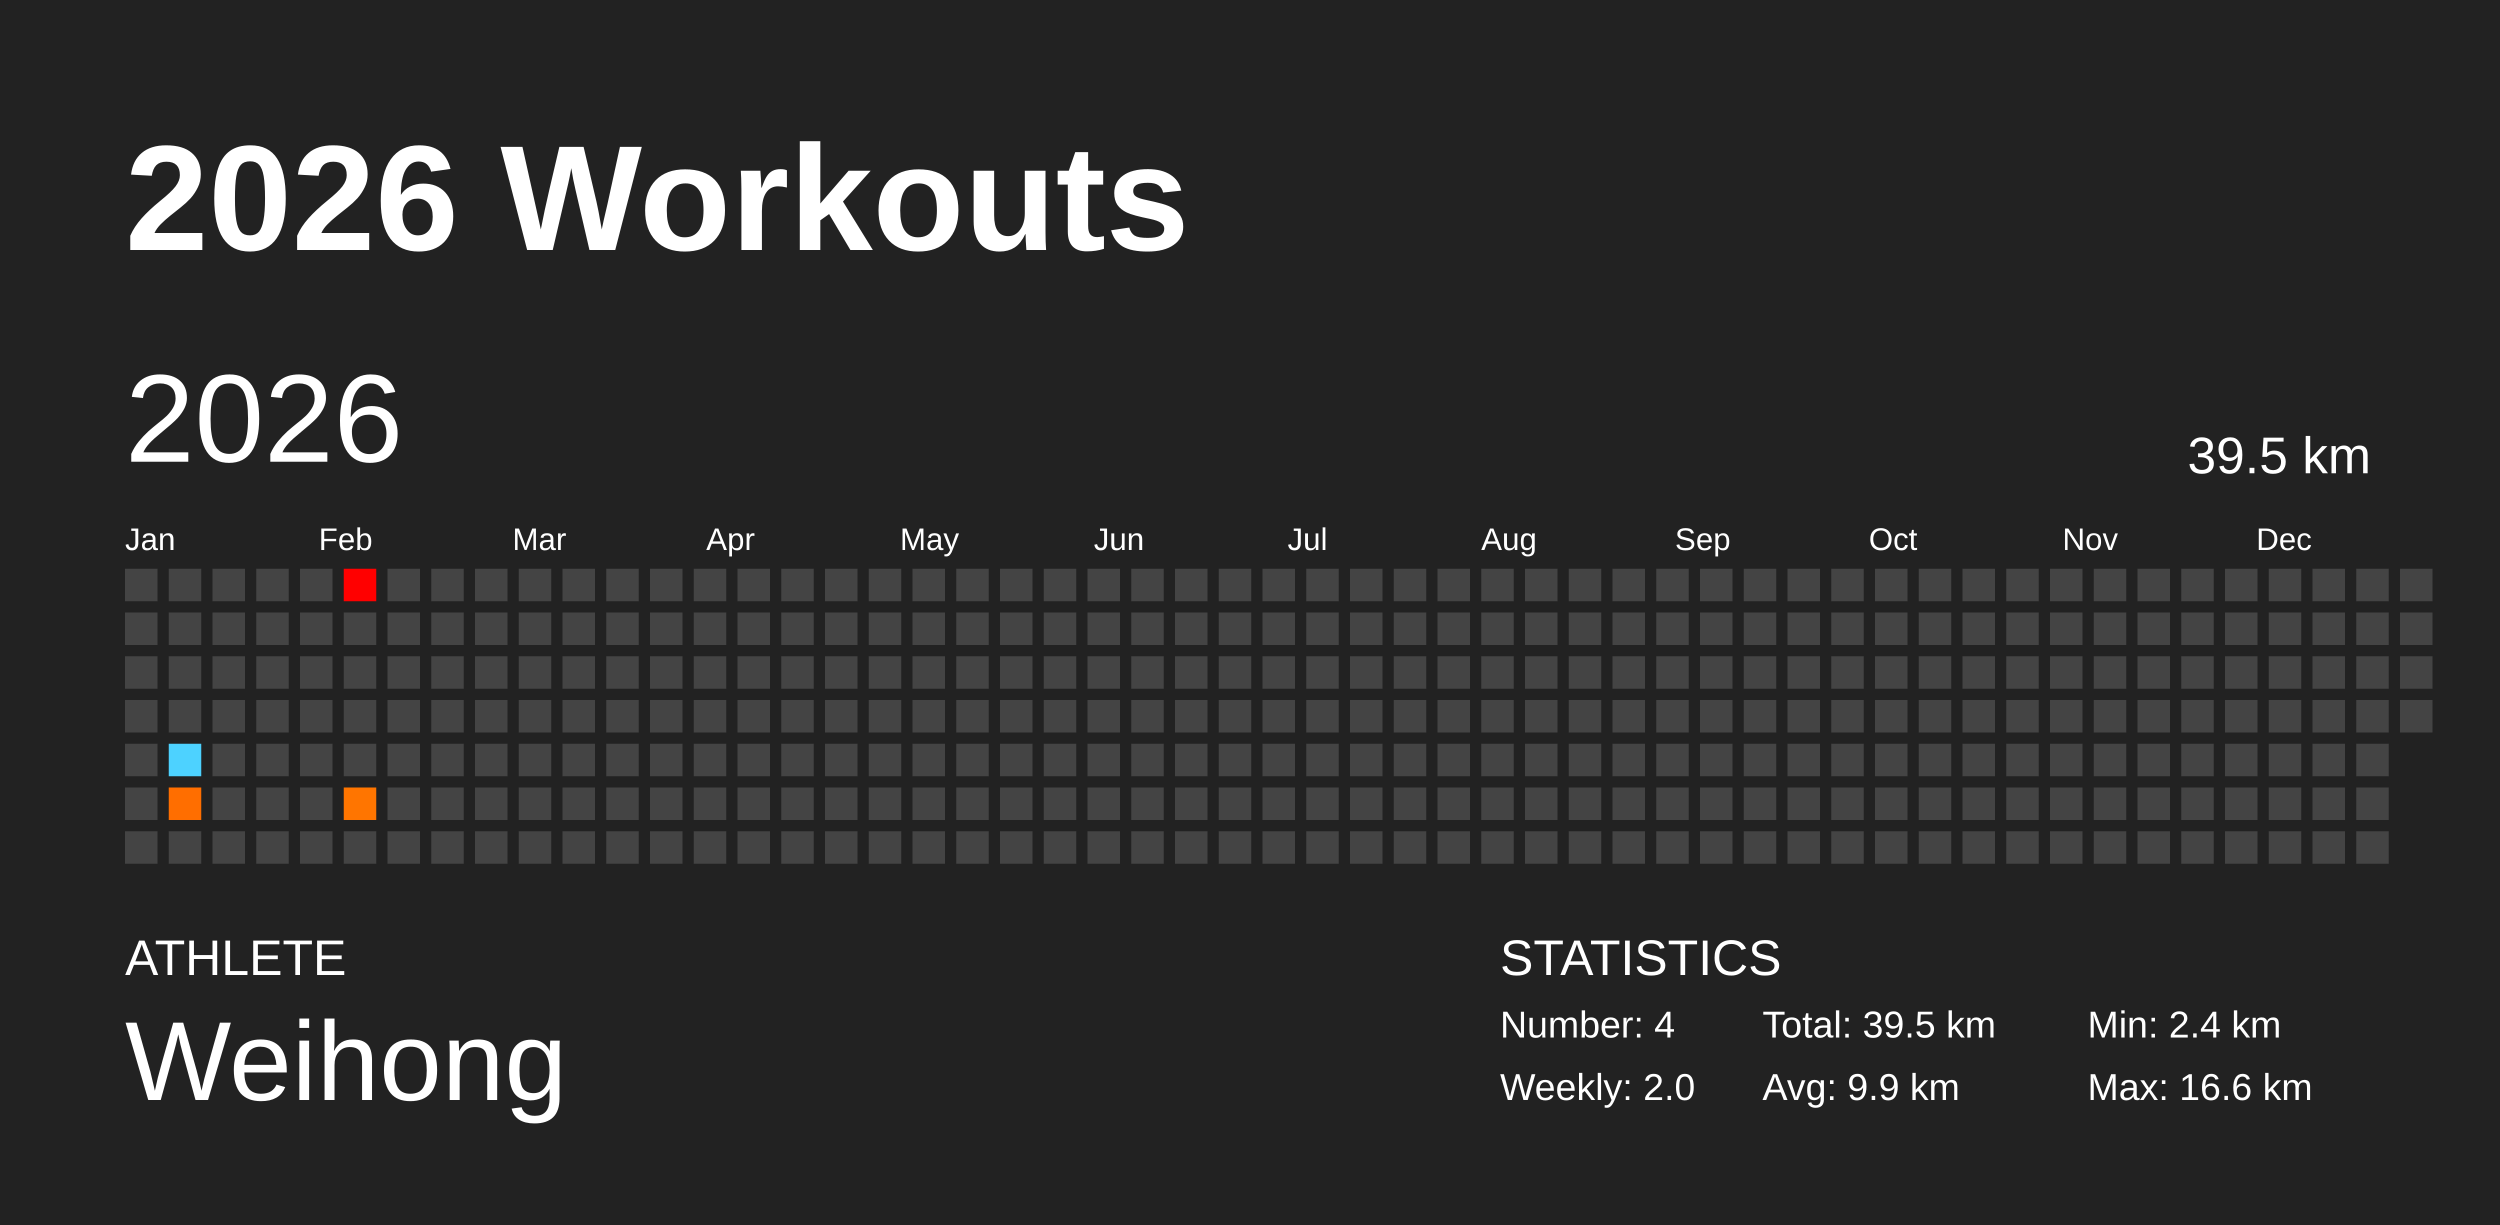
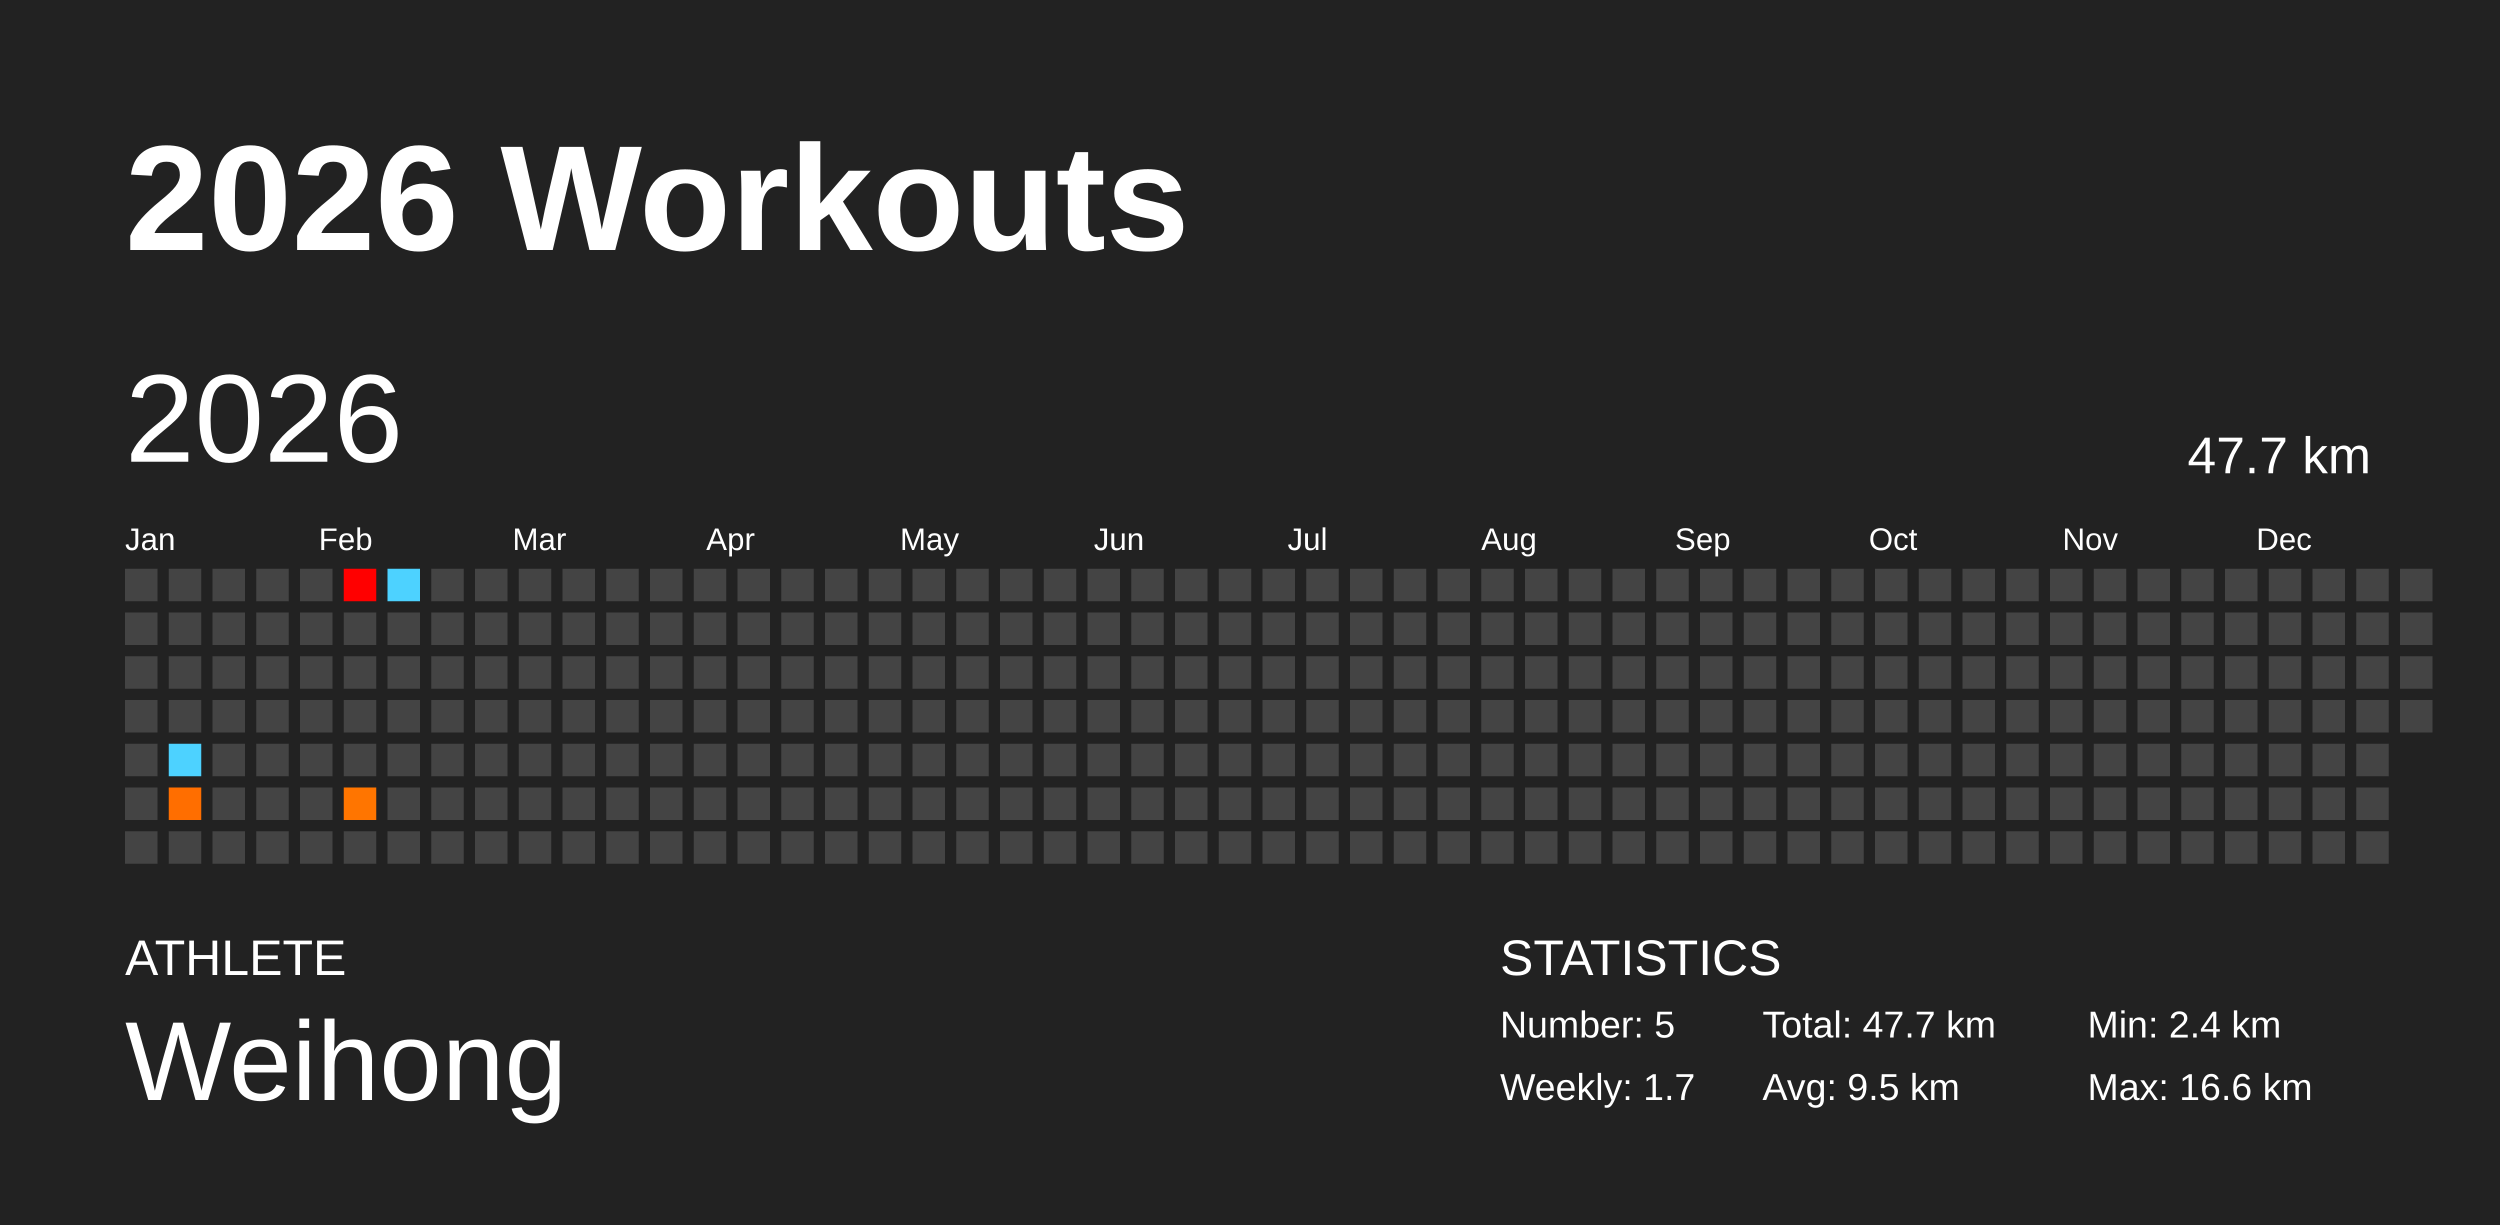
<svg xmlns="http://www.w3.org/2000/svg" baseProfile="full" height="98mm" version="1.1" viewBox="0,0,200,98" width="200mm">
  <defs />
  <rect fill="#222222" height="98" width="200" x="0" y="0" />
  <text fill="#FFFFFF" style="font-size:12px; font-family:Arial; font-weight:bold;" x="10" y="20">2026 Workouts</text>
  <text fill="#FFFFFF" style="font-size:4px; font-family:Arial" x="10" y="78">ATHLETE</text>
  <text fill="#FFFFFF" style="font-size:9px; font-family:Arial" x="10" y="88">Weihong</text>
  <text fill="#FFFFFF" style="font-size:4px; font-family:Arial" x="120" y="78">STATISTICS</text>
-   <text fill="#FFFFFF" style="font-size:3px; font-family:Arial" x="120" y="83">Number: 4</text>
-   <text fill="#FFFFFF" style="font-size:3px; font-family:Arial" x="120" y="88">Weekly: 2.0</text>
-   <text fill="#FFFFFF" style="font-size:3px; font-family:Arial" x="141" y="83">Total: 39.5 km</text>
-   <text fill="#FFFFFF" style="font-size:3px; font-family:Arial" x="141" y="88">Avg: 9.9 km</text>
+   <text fill="#FFFFFF" style="font-size:3px; font-family:Arial" x="120" y="83">Number: 5</text>
+   <text fill="#FFFFFF" style="font-size:3px; font-family:Arial" x="120" y="88">Weekly: 1.7</text>
+   <text fill="#FFFFFF" style="font-size:3px; font-family:Arial" x="141" y="83">Total: 47.7 km</text>
+   <text fill="#FFFFFF" style="font-size:3px; font-family:Arial" x="141" y="88">Avg: 9.5 km</text>
  <text fill="#FFFFFF" style="font-size:3px; font-family:Arial" x="167" y="83">Min: 2.4 km</text>
  <text fill="#FFFFFF" style="font-size:3px; font-family:Arial" x="167" y="88">Max: 16.6 km</text>
  <text dominant-baseline="hanging" fill="#FFFFFF" style="font-size:10.0px; font-family:Arial;" x="10" y="30">2026</text>
-   <text dominant-baseline="hanging" fill="#FFFFFF" style="font-size:4.125px; font-family:Arial;" x="175" y="35">39.5 km</text>
+   <text dominant-baseline="hanging" fill="#FFFFFF" style="font-size:4.125px; font-family:Arial;" x="175" y="35">47.7 km</text>
  <text fill="#FFFFFF" style="font-size:2.5px; font-family:Arial" x="10.0" y="44">Jan</text>
  <text fill="#FFFFFF" style="font-size:2.5px; font-family:Arial" x="25.5" y="44">Feb</text>
  <text fill="#FFFFFF" style="font-size:2.5px; font-family:Arial" x="41.0" y="44">Mar</text>
  <text fill="#FFFFFF" style="font-size:2.5px; font-family:Arial" x="56.5" y="44">Apr</text>
  <text fill="#FFFFFF" style="font-size:2.5px; font-family:Arial" x="72.0" y="44">May</text>
  <text fill="#FFFFFF" style="font-size:2.5px; font-family:Arial" x="87.5" y="44">Jun</text>
  <text fill="#FFFFFF" style="font-size:2.5px; font-family:Arial" x="103.0" y="44">Jul</text>
  <text fill="#FFFFFF" style="font-size:2.5px; font-family:Arial" x="118.5" y="44">Aug</text>
  <text fill="#FFFFFF" style="font-size:2.5px; font-family:Arial" x="134.0" y="44">Sep</text>
  <text fill="#FFFFFF" style="font-size:2.5px; font-family:Arial" x="149.5" y="44">Oct</text>
  <text fill="#FFFFFF" style="font-size:2.5px; font-family:Arial" x="165.0" y="44">Nov</text>
  <text fill="#FFFFFF" style="font-size:2.5px; font-family:Arial" x="180.5" y="44">Dec</text>
  <rect fill="#444444" height="2.6" width="2.6" x="10.0" y="45.5" />
  <rect fill="#444444" height="2.6" width="2.6" x="10.0" y="49.0" />
  <rect fill="#444444" height="2.6" width="2.6" x="10.0" y="52.5" />
  <rect fill="#444444" height="2.6" width="2.6" x="10.0" y="56.0" />
  <rect fill="#444444" height="2.6" width="2.6" x="10.0" y="59.5" />
  <rect fill="#444444" height="2.6" width="2.6" x="10.0" y="63.0" />
  <rect fill="#444444" height="2.6" width="2.6" x="10.0" y="66.5" />
  <rect fill="#444444" height="2.6" width="2.6" x="13.5" y="45.5" />
  <rect fill="#444444" height="2.6" width="2.6" x="13.5" y="49.0" />
  <rect fill="#444444" height="2.6" width="2.6" x="13.5" y="52.5" />
  <rect fill="#444444" height="2.6" width="2.6" x="13.5" y="56.0" />
  <rect fill="#4dd2ff" height="2.6" width="2.6" x="13.5" y="59.5" />
  <rect fill="#ff6e00" height="2.6" width="2.6" x="13.5" y="63.0" />
  <rect fill="#444444" height="2.6" width="2.6" x="13.5" y="66.5" />
  <rect fill="#444444" height="2.6" width="2.6" x="17.0" y="45.5" />
  <rect fill="#444444" height="2.6" width="2.6" x="17.0" y="49.0" />
  <rect fill="#444444" height="2.6" width="2.6" x="17.0" y="52.5" />
  <rect fill="#444444" height="2.6" width="2.6" x="17.0" y="56.0" />
  <rect fill="#444444" height="2.6" width="2.6" x="17.0" y="59.5" />
  <rect fill="#444444" height="2.6" width="2.6" x="17.0" y="63.0" />
  <rect fill="#444444" height="2.6" width="2.6" x="17.0" y="66.5" />
  <rect fill="#444444" height="2.6" width="2.6" x="20.5" y="45.5" />
  <rect fill="#444444" height="2.6" width="2.6" x="20.5" y="49.0" />
  <rect fill="#444444" height="2.6" width="2.6" x="20.5" y="52.5" />
  <rect fill="#444444" height="2.6" width="2.6" x="20.5" y="56.0" />
  <rect fill="#444444" height="2.6" width="2.6" x="20.5" y="59.5" />
  <rect fill="#444444" height="2.6" width="2.6" x="20.5" y="63.0" />
  <rect fill="#444444" height="2.6" width="2.6" x="20.5" y="66.5" />
  <rect fill="#444444" height="2.6" width="2.6" x="24.0" y="45.5" />
  <rect fill="#444444" height="2.6" width="2.6" x="24.0" y="49.0" />
  <rect fill="#444444" height="2.6" width="2.6" x="24.0" y="52.5" />
  <rect fill="#444444" height="2.6" width="2.6" x="24.0" y="56.0" />
  <rect fill="#444444" height="2.6" width="2.6" x="24.0" y="59.5" />
  <rect fill="#444444" height="2.6" width="2.6" x="24.0" y="63.0" />
  <rect fill="#444444" height="2.6" width="2.6" x="24.0" y="66.5" />
  <rect fill="#ff0000" height="2.6" width="2.6" x="27.5" y="45.5" />
  <rect fill="#444444" height="2.6" width="2.6" x="27.5" y="49.0" />
  <rect fill="#444444" height="2.6" width="2.6" x="27.5" y="52.5" />
  <rect fill="#444444" height="2.6" width="2.6" x="27.5" y="56.0" />
  <rect fill="#444444" height="2.6" width="2.6" x="27.5" y="59.5" />
  <rect fill="#ff7500" height="2.6" width="2.6" x="27.5" y="63.0" />
  <rect fill="#444444" height="2.6" width="2.6" x="27.5" y="66.5" />
-   <rect fill="#444444" height="2.6" width="2.6" x="31.0" y="45.5" />
+   <rect fill="#4dd2ff" height="2.6" width="2.6" x="31.0" y="45.5" />
  <rect fill="#444444" height="2.6" width="2.6" x="31.0" y="49.0" />
  <rect fill="#444444" height="2.6" width="2.6" x="31.0" y="52.5" />
  <rect fill="#444444" height="2.6" width="2.6" x="31.0" y="56.0" />
  <rect fill="#444444" height="2.6" width="2.6" x="31.0" y="59.5" />
  <rect fill="#444444" height="2.6" width="2.6" x="31.0" y="63.0" />
  <rect fill="#444444" height="2.6" width="2.6" x="31.0" y="66.5" />
  <rect fill="#444444" height="2.6" width="2.6" x="34.5" y="45.5" />
  <rect fill="#444444" height="2.6" width="2.6" x="34.5" y="49.0" />
  <rect fill="#444444" height="2.6" width="2.6" x="34.5" y="52.5" />
  <rect fill="#444444" height="2.6" width="2.6" x="34.5" y="56.0" />
  <rect fill="#444444" height="2.6" width="2.6" x="34.5" y="59.5" />
  <rect fill="#444444" height="2.6" width="2.6" x="34.5" y="63.0" />
  <rect fill="#444444" height="2.6" width="2.6" x="34.5" y="66.5" />
  <rect fill="#444444" height="2.6" width="2.6" x="38.0" y="45.5" />
  <rect fill="#444444" height="2.6" width="2.6" x="38.0" y="49.0" />
  <rect fill="#444444" height="2.6" width="2.6" x="38.0" y="52.5" />
  <rect fill="#444444" height="2.6" width="2.6" x="38.0" y="56.0" />
  <rect fill="#444444" height="2.6" width="2.6" x="38.0" y="59.5" />
  <rect fill="#444444" height="2.6" width="2.6" x="38.0" y="63.0" />
  <rect fill="#444444" height="2.6" width="2.6" x="38.0" y="66.5" />
  <rect fill="#444444" height="2.6" width="2.6" x="41.5" y="45.5" />
  <rect fill="#444444" height="2.6" width="2.6" x="41.5" y="49.0" />
  <rect fill="#444444" height="2.6" width="2.6" x="41.5" y="52.5" />
  <rect fill="#444444" height="2.6" width="2.6" x="41.5" y="56.0" />
  <rect fill="#444444" height="2.6" width="2.6" x="41.5" y="59.5" />
  <rect fill="#444444" height="2.6" width="2.6" x="41.5" y="63.0" />
  <rect fill="#444444" height="2.6" width="2.6" x="41.5" y="66.5" />
  <rect fill="#444444" height="2.6" width="2.6" x="45.0" y="45.5" />
  <rect fill="#444444" height="2.6" width="2.6" x="45.0" y="49.0" />
  <rect fill="#444444" height="2.6" width="2.6" x="45.0" y="52.5" />
  <rect fill="#444444" height="2.6" width="2.6" x="45.0" y="56.0" />
  <rect fill="#444444" height="2.6" width="2.6" x="45.0" y="59.5" />
  <rect fill="#444444" height="2.6" width="2.6" x="45.0" y="63.0" />
  <rect fill="#444444" height="2.6" width="2.6" x="45.0" y="66.5" />
  <rect fill="#444444" height="2.6" width="2.6" x="48.5" y="45.5" />
  <rect fill="#444444" height="2.6" width="2.6" x="48.5" y="49.0" />
  <rect fill="#444444" height="2.6" width="2.6" x="48.5" y="52.5" />
  <rect fill="#444444" height="2.6" width="2.6" x="48.5" y="56.0" />
  <rect fill="#444444" height="2.6" width="2.6" x="48.5" y="59.5" />
  <rect fill="#444444" height="2.6" width="2.6" x="48.5" y="63.0" />
  <rect fill="#444444" height="2.6" width="2.6" x="48.5" y="66.5" />
  <rect fill="#444444" height="2.6" width="2.6" x="52.0" y="45.5" />
  <rect fill="#444444" height="2.6" width="2.6" x="52.0" y="49.0" />
  <rect fill="#444444" height="2.6" width="2.6" x="52.0" y="52.5" />
  <rect fill="#444444" height="2.6" width="2.6" x="52.0" y="56.0" />
  <rect fill="#444444" height="2.6" width="2.6" x="52.0" y="59.5" />
  <rect fill="#444444" height="2.6" width="2.6" x="52.0" y="63.0" />
  <rect fill="#444444" height="2.6" width="2.6" x="52.0" y="66.5" />
  <rect fill="#444444" height="2.6" width="2.6" x="55.5" y="45.5" />
  <rect fill="#444444" height="2.6" width="2.6" x="55.5" y="49.0" />
  <rect fill="#444444" height="2.6" width="2.6" x="55.5" y="52.5" />
  <rect fill="#444444" height="2.6" width="2.6" x="55.5" y="56.0" />
  <rect fill="#444444" height="2.6" width="2.6" x="55.5" y="59.5" />
  <rect fill="#444444" height="2.6" width="2.6" x="55.5" y="63.0" />
  <rect fill="#444444" height="2.6" width="2.6" x="55.5" y="66.5" />
  <rect fill="#444444" height="2.6" width="2.6" x="59.0" y="45.5" />
  <rect fill="#444444" height="2.6" width="2.6" x="59.0" y="49.0" />
  <rect fill="#444444" height="2.6" width="2.6" x="59.0" y="52.5" />
  <rect fill="#444444" height="2.6" width="2.6" x="59.0" y="56.0" />
  <rect fill="#444444" height="2.6" width="2.6" x="59.0" y="59.5" />
  <rect fill="#444444" height="2.6" width="2.6" x="59.0" y="63.0" />
  <rect fill="#444444" height="2.6" width="2.6" x="59.0" y="66.5" />
  <rect fill="#444444" height="2.6" width="2.6" x="62.5" y="45.5" />
  <rect fill="#444444" height="2.6" width="2.6" x="62.5" y="49.0" />
  <rect fill="#444444" height="2.6" width="2.6" x="62.5" y="52.5" />
  <rect fill="#444444" height="2.6" width="2.6" x="62.5" y="56.0" />
  <rect fill="#444444" height="2.6" width="2.6" x="62.5" y="59.5" />
  <rect fill="#444444" height="2.6" width="2.6" x="62.5" y="63.0" />
  <rect fill="#444444" height="2.6" width="2.6" x="62.5" y="66.5" />
  <rect fill="#444444" height="2.6" width="2.6" x="66.0" y="45.5" />
  <rect fill="#444444" height="2.6" width="2.6" x="66.0" y="49.0" />
  <rect fill="#444444" height="2.6" width="2.6" x="66.0" y="52.5" />
  <rect fill="#444444" height="2.6" width="2.6" x="66.0" y="56.0" />
  <rect fill="#444444" height="2.6" width="2.6" x="66.0" y="59.5" />
  <rect fill="#444444" height="2.6" width="2.6" x="66.0" y="63.0" />
  <rect fill="#444444" height="2.6" width="2.6" x="66.0" y="66.5" />
  <rect fill="#444444" height="2.6" width="2.6" x="69.5" y="45.5" />
  <rect fill="#444444" height="2.6" width="2.6" x="69.5" y="49.0" />
  <rect fill="#444444" height="2.6" width="2.6" x="69.5" y="52.5" />
  <rect fill="#444444" height="2.6" width="2.6" x="69.5" y="56.0" />
  <rect fill="#444444" height="2.6" width="2.6" x="69.5" y="59.5" />
  <rect fill="#444444" height="2.6" width="2.6" x="69.5" y="63.0" />
  <rect fill="#444444" height="2.6" width="2.6" x="69.5" y="66.5" />
  <rect fill="#444444" height="2.6" width="2.6" x="73.0" y="45.5" />
  <rect fill="#444444" height="2.6" width="2.6" x="73.0" y="49.0" />
  <rect fill="#444444" height="2.6" width="2.6" x="73.0" y="52.5" />
  <rect fill="#444444" height="2.6" width="2.6" x="73.0" y="56.0" />
  <rect fill="#444444" height="2.6" width="2.6" x="73.0" y="59.5" />
  <rect fill="#444444" height="2.6" width="2.6" x="73.0" y="63.0" />
  <rect fill="#444444" height="2.6" width="2.6" x="73.0" y="66.5" />
  <rect fill="#444444" height="2.6" width="2.6" x="76.5" y="45.5" />
  <rect fill="#444444" height="2.6" width="2.6" x="76.5" y="49.0" />
  <rect fill="#444444" height="2.6" width="2.6" x="76.5" y="52.5" />
  <rect fill="#444444" height="2.6" width="2.6" x="76.5" y="56.0" />
  <rect fill="#444444" height="2.6" width="2.6" x="76.5" y="59.5" />
  <rect fill="#444444" height="2.6" width="2.6" x="76.5" y="63.0" />
  <rect fill="#444444" height="2.6" width="2.6" x="76.5" y="66.5" />
  <rect fill="#444444" height="2.6" width="2.6" x="80.0" y="45.5" />
  <rect fill="#444444" height="2.6" width="2.6" x="80.0" y="49.0" />
  <rect fill="#444444" height="2.6" width="2.6" x="80.0" y="52.5" />
  <rect fill="#444444" height="2.6" width="2.6" x="80.0" y="56.0" />
  <rect fill="#444444" height="2.6" width="2.6" x="80.0" y="59.5" />
  <rect fill="#444444" height="2.6" width="2.6" x="80.0" y="63.0" />
  <rect fill="#444444" height="2.6" width="2.6" x="80.0" y="66.5" />
  <rect fill="#444444" height="2.6" width="2.6" x="83.5" y="45.5" />
  <rect fill="#444444" height="2.6" width="2.6" x="83.5" y="49.0" />
  <rect fill="#444444" height="2.6" width="2.6" x="83.5" y="52.5" />
  <rect fill="#444444" height="2.6" width="2.6" x="83.5" y="56.0" />
  <rect fill="#444444" height="2.6" width="2.6" x="83.5" y="59.5" />
  <rect fill="#444444" height="2.6" width="2.6" x="83.5" y="63.0" />
  <rect fill="#444444" height="2.6" width="2.6" x="83.5" y="66.5" />
  <rect fill="#444444" height="2.6" width="2.6" x="87.0" y="45.5" />
  <rect fill="#444444" height="2.6" width="2.6" x="87.0" y="49.0" />
  <rect fill="#444444" height="2.6" width="2.6" x="87.0" y="52.5" />
  <rect fill="#444444" height="2.6" width="2.6" x="87.0" y="56.0" />
  <rect fill="#444444" height="2.6" width="2.6" x="87.0" y="59.5" />
  <rect fill="#444444" height="2.6" width="2.6" x="87.0" y="63.0" />
  <rect fill="#444444" height="2.6" width="2.6" x="87.0" y="66.5" />
  <rect fill="#444444" height="2.6" width="2.6" x="90.5" y="45.5" />
  <rect fill="#444444" height="2.6" width="2.6" x="90.5" y="49.0" />
  <rect fill="#444444" height="2.6" width="2.6" x="90.5" y="52.5" />
  <rect fill="#444444" height="2.6" width="2.6" x="90.5" y="56.0" />
  <rect fill="#444444" height="2.6" width="2.6" x="90.5" y="59.5" />
  <rect fill="#444444" height="2.6" width="2.6" x="90.5" y="63.0" />
  <rect fill="#444444" height="2.6" width="2.6" x="90.5" y="66.5" />
  <rect fill="#444444" height="2.6" width="2.6" x="94.0" y="45.5" />
  <rect fill="#444444" height="2.6" width="2.6" x="94.0" y="49.0" />
  <rect fill="#444444" height="2.6" width="2.6" x="94.0" y="52.5" />
  <rect fill="#444444" height="2.6" width="2.6" x="94.0" y="56.0" />
  <rect fill="#444444" height="2.6" width="2.6" x="94.0" y="59.5" />
  <rect fill="#444444" height="2.6" width="2.6" x="94.0" y="63.0" />
  <rect fill="#444444" height="2.6" width="2.6" x="94.0" y="66.5" />
  <rect fill="#444444" height="2.6" width="2.6" x="97.5" y="45.5" />
  <rect fill="#444444" height="2.6" width="2.6" x="97.5" y="49.0" />
  <rect fill="#444444" height="2.6" width="2.6" x="97.5" y="52.5" />
  <rect fill="#444444" height="2.6" width="2.6" x="97.5" y="56.0" />
  <rect fill="#444444" height="2.6" width="2.6" x="97.5" y="59.5" />
  <rect fill="#444444" height="2.6" width="2.6" x="97.5" y="63.0" />
  <rect fill="#444444" height="2.6" width="2.6" x="97.5" y="66.5" />
  <rect fill="#444444" height="2.6" width="2.6" x="101.0" y="45.5" />
  <rect fill="#444444" height="2.6" width="2.6" x="101.0" y="49.0" />
  <rect fill="#444444" height="2.6" width="2.6" x="101.0" y="52.5" />
  <rect fill="#444444" height="2.6" width="2.6" x="101.0" y="56.0" />
  <rect fill="#444444" height="2.6" width="2.6" x="101.0" y="59.5" />
  <rect fill="#444444" height="2.6" width="2.6" x="101.0" y="63.0" />
  <rect fill="#444444" height="2.6" width="2.6" x="101.0" y="66.5" />
  <rect fill="#444444" height="2.6" width="2.6" x="104.5" y="45.5" />
  <rect fill="#444444" height="2.6" width="2.6" x="104.5" y="49.0" />
  <rect fill="#444444" height="2.6" width="2.6" x="104.5" y="52.5" />
  <rect fill="#444444" height="2.6" width="2.6" x="104.5" y="56.0" />
  <rect fill="#444444" height="2.6" width="2.6" x="104.5" y="59.5" />
  <rect fill="#444444" height="2.6" width="2.6" x="104.5" y="63.0" />
  <rect fill="#444444" height="2.6" width="2.6" x="104.5" y="66.5" />
  <rect fill="#444444" height="2.6" width="2.6" x="108.0" y="45.5" />
  <rect fill="#444444" height="2.6" width="2.6" x="108.0" y="49.0" />
  <rect fill="#444444" height="2.6" width="2.6" x="108.0" y="52.5" />
  <rect fill="#444444" height="2.6" width="2.6" x="108.0" y="56.0" />
  <rect fill="#444444" height="2.6" width="2.6" x="108.0" y="59.5" />
  <rect fill="#444444" height="2.6" width="2.6" x="108.0" y="63.0" />
  <rect fill="#444444" height="2.6" width="2.6" x="108.0" y="66.5" />
  <rect fill="#444444" height="2.6" width="2.6" x="111.5" y="45.5" />
  <rect fill="#444444" height="2.6" width="2.6" x="111.5" y="49.0" />
  <rect fill="#444444" height="2.6" width="2.6" x="111.5" y="52.5" />
  <rect fill="#444444" height="2.6" width="2.6" x="111.5" y="56.0" />
  <rect fill="#444444" height="2.6" width="2.6" x="111.5" y="59.5" />
  <rect fill="#444444" height="2.6" width="2.6" x="111.5" y="63.0" />
  <rect fill="#444444" height="2.6" width="2.6" x="111.5" y="66.5" />
  <rect fill="#444444" height="2.6" width="2.6" x="115.0" y="45.5" />
  <rect fill="#444444" height="2.6" width="2.6" x="115.0" y="49.0" />
  <rect fill="#444444" height="2.6" width="2.6" x="115.0" y="52.5" />
  <rect fill="#444444" height="2.6" width="2.6" x="115.0" y="56.0" />
  <rect fill="#444444" height="2.6" width="2.6" x="115.0" y="59.5" />
  <rect fill="#444444" height="2.6" width="2.6" x="115.0" y="63.0" />
  <rect fill="#444444" height="2.6" width="2.6" x="115.0" y="66.5" />
  <rect fill="#444444" height="2.6" width="2.6" x="118.5" y="45.5" />
  <rect fill="#444444" height="2.6" width="2.6" x="118.5" y="49.0" />
  <rect fill="#444444" height="2.6" width="2.6" x="118.5" y="52.5" />
  <rect fill="#444444" height="2.6" width="2.6" x="118.5" y="56.0" />
  <rect fill="#444444" height="2.6" width="2.6" x="118.5" y="59.5" />
  <rect fill="#444444" height="2.6" width="2.6" x="118.5" y="63.0" />
  <rect fill="#444444" height="2.6" width="2.6" x="118.5" y="66.5" />
  <rect fill="#444444" height="2.6" width="2.6" x="122.0" y="45.5" />
  <rect fill="#444444" height="2.6" width="2.6" x="122.0" y="49.0" />
  <rect fill="#444444" height="2.6" width="2.6" x="122.0" y="52.5" />
  <rect fill="#444444" height="2.6" width="2.6" x="122.0" y="56.0" />
  <rect fill="#444444" height="2.6" width="2.6" x="122.0" y="59.5" />
  <rect fill="#444444" height="2.6" width="2.6" x="122.0" y="63.0" />
  <rect fill="#444444" height="2.6" width="2.6" x="122.0" y="66.5" />
  <rect fill="#444444" height="2.6" width="2.6" x="125.5" y="45.5" />
  <rect fill="#444444" height="2.6" width="2.6" x="125.5" y="49.0" />
  <rect fill="#444444" height="2.6" width="2.6" x="125.5" y="52.5" />
  <rect fill="#444444" height="2.6" width="2.6" x="125.5" y="56.0" />
  <rect fill="#444444" height="2.6" width="2.6" x="125.5" y="59.5" />
  <rect fill="#444444" height="2.6" width="2.6" x="125.5" y="63.0" />
  <rect fill="#444444" height="2.6" width="2.6" x="125.5" y="66.5" />
  <rect fill="#444444" height="2.6" width="2.6" x="129.0" y="45.5" />
  <rect fill="#444444" height="2.6" width="2.6" x="129.0" y="49.0" />
  <rect fill="#444444" height="2.6" width="2.6" x="129.0" y="52.5" />
  <rect fill="#444444" height="2.6" width="2.6" x="129.0" y="56.0" />
  <rect fill="#444444" height="2.6" width="2.6" x="129.0" y="59.5" />
  <rect fill="#444444" height="2.6" width="2.6" x="129.0" y="63.0" />
  <rect fill="#444444" height="2.6" width="2.6" x="129.0" y="66.5" />
  <rect fill="#444444" height="2.6" width="2.6" x="132.5" y="45.5" />
  <rect fill="#444444" height="2.6" width="2.6" x="132.5" y="49.0" />
  <rect fill="#444444" height="2.6" width="2.6" x="132.5" y="52.5" />
  <rect fill="#444444" height="2.6" width="2.6" x="132.5" y="56.0" />
  <rect fill="#444444" height="2.6" width="2.6" x="132.5" y="59.5" />
  <rect fill="#444444" height="2.6" width="2.6" x="132.5" y="63.0" />
  <rect fill="#444444" height="2.6" width="2.6" x="132.5" y="66.5" />
  <rect fill="#444444" height="2.6" width="2.6" x="136.0" y="45.5" />
  <rect fill="#444444" height="2.6" width="2.6" x="136.0" y="49.0" />
  <rect fill="#444444" height="2.6" width="2.6" x="136.0" y="52.5" />
  <rect fill="#444444" height="2.6" width="2.6" x="136.0" y="56.0" />
  <rect fill="#444444" height="2.6" width="2.6" x="136.0" y="59.5" />
  <rect fill="#444444" height="2.6" width="2.6" x="136.0" y="63.0" />
  <rect fill="#444444" height="2.6" width="2.6" x="136.0" y="66.5" />
  <rect fill="#444444" height="2.6" width="2.6" x="139.5" y="45.5" />
  <rect fill="#444444" height="2.6" width="2.6" x="139.5" y="49.0" />
  <rect fill="#444444" height="2.6" width="2.6" x="139.5" y="52.5" />
  <rect fill="#444444" height="2.6" width="2.6" x="139.5" y="56.0" />
  <rect fill="#444444" height="2.6" width="2.6" x="139.5" y="59.5" />
  <rect fill="#444444" height="2.6" width="2.6" x="139.5" y="63.0" />
  <rect fill="#444444" height="2.6" width="2.6" x="139.5" y="66.5" />
  <rect fill="#444444" height="2.6" width="2.6" x="143.0" y="45.5" />
  <rect fill="#444444" height="2.6" width="2.6" x="143.0" y="49.0" />
  <rect fill="#444444" height="2.6" width="2.6" x="143.0" y="52.5" />
  <rect fill="#444444" height="2.6" width="2.6" x="143.0" y="56.0" />
  <rect fill="#444444" height="2.6" width="2.6" x="143.0" y="59.5" />
  <rect fill="#444444" height="2.6" width="2.6" x="143.0" y="63.0" />
  <rect fill="#444444" height="2.6" width="2.6" x="143.0" y="66.5" />
  <rect fill="#444444" height="2.6" width="2.6" x="146.5" y="45.5" />
  <rect fill="#444444" height="2.6" width="2.6" x="146.5" y="49.0" />
  <rect fill="#444444" height="2.6" width="2.6" x="146.5" y="52.5" />
  <rect fill="#444444" height="2.6" width="2.6" x="146.5" y="56.0" />
  <rect fill="#444444" height="2.6" width="2.6" x="146.5" y="59.5" />
  <rect fill="#444444" height="2.6" width="2.6" x="146.5" y="63.0" />
  <rect fill="#444444" height="2.6" width="2.6" x="146.5" y="66.5" />
  <rect fill="#444444" height="2.6" width="2.6" x="150.0" y="45.5" />
  <rect fill="#444444" height="2.6" width="2.6" x="150.0" y="49.0" />
  <rect fill="#444444" height="2.6" width="2.6" x="150.0" y="52.5" />
  <rect fill="#444444" height="2.6" width="2.6" x="150.0" y="56.0" />
  <rect fill="#444444" height="2.6" width="2.6" x="150.0" y="59.5" />
  <rect fill="#444444" height="2.6" width="2.6" x="150.0" y="63.0" />
  <rect fill="#444444" height="2.6" width="2.6" x="150.0" y="66.5" />
  <rect fill="#444444" height="2.6" width="2.6" x="153.5" y="45.5" />
  <rect fill="#444444" height="2.6" width="2.6" x="153.5" y="49.0" />
  <rect fill="#444444" height="2.6" width="2.6" x="153.5" y="52.5" />
  <rect fill="#444444" height="2.6" width="2.6" x="153.5" y="56.0" />
  <rect fill="#444444" height="2.6" width="2.6" x="153.5" y="59.5" />
  <rect fill="#444444" height="2.6" width="2.6" x="153.5" y="63.0" />
  <rect fill="#444444" height="2.6" width="2.6" x="153.5" y="66.5" />
  <rect fill="#444444" height="2.6" width="2.6" x="157.0" y="45.5" />
  <rect fill="#444444" height="2.6" width="2.6" x="157.0" y="49.0" />
  <rect fill="#444444" height="2.6" width="2.6" x="157.0" y="52.5" />
  <rect fill="#444444" height="2.6" width="2.6" x="157.0" y="56.0" />
  <rect fill="#444444" height="2.6" width="2.6" x="157.0" y="59.5" />
  <rect fill="#444444" height="2.6" width="2.6" x="157.0" y="63.0" />
  <rect fill="#444444" height="2.6" width="2.6" x="157.0" y="66.5" />
  <rect fill="#444444" height="2.6" width="2.6" x="160.5" y="45.5" />
  <rect fill="#444444" height="2.6" width="2.6" x="160.5" y="49.0" />
  <rect fill="#444444" height="2.6" width="2.6" x="160.5" y="52.5" />
  <rect fill="#444444" height="2.6" width="2.6" x="160.5" y="56.0" />
  <rect fill="#444444" height="2.6" width="2.6" x="160.5" y="59.5" />
  <rect fill="#444444" height="2.6" width="2.6" x="160.5" y="63.0" />
  <rect fill="#444444" height="2.6" width="2.6" x="160.5" y="66.5" />
  <rect fill="#444444" height="2.6" width="2.6" x="164.0" y="45.5" />
  <rect fill="#444444" height="2.6" width="2.6" x="164.0" y="49.0" />
  <rect fill="#444444" height="2.6" width="2.6" x="164.0" y="52.5" />
  <rect fill="#444444" height="2.6" width="2.6" x="164.0" y="56.0" />
  <rect fill="#444444" height="2.6" width="2.6" x="164.0" y="59.5" />
  <rect fill="#444444" height="2.6" width="2.6" x="164.0" y="63.0" />
  <rect fill="#444444" height="2.6" width="2.6" x="164.0" y="66.5" />
  <rect fill="#444444" height="2.6" width="2.6" x="167.5" y="45.5" />
  <rect fill="#444444" height="2.6" width="2.6" x="167.5" y="49.0" />
  <rect fill="#444444" height="2.6" width="2.6" x="167.5" y="52.5" />
  <rect fill="#444444" height="2.6" width="2.6" x="167.5" y="56.0" />
  <rect fill="#444444" height="2.6" width="2.6" x="167.5" y="59.5" />
  <rect fill="#444444" height="2.6" width="2.6" x="167.5" y="63.0" />
  <rect fill="#444444" height="2.6" width="2.6" x="167.5" y="66.5" />
  <rect fill="#444444" height="2.6" width="2.6" x="171.0" y="45.5" />
  <rect fill="#444444" height="2.6" width="2.6" x="171.0" y="49.0" />
  <rect fill="#444444" height="2.6" width="2.6" x="171.0" y="52.5" />
  <rect fill="#444444" height="2.6" width="2.6" x="171.0" y="56.0" />
  <rect fill="#444444" height="2.6" width="2.6" x="171.0" y="59.5" />
  <rect fill="#444444" height="2.6" width="2.6" x="171.0" y="63.0" />
  <rect fill="#444444" height="2.6" width="2.6" x="171.0" y="66.5" />
  <rect fill="#444444" height="2.6" width="2.6" x="174.5" y="45.5" />
  <rect fill="#444444" height="2.6" width="2.6" x="174.5" y="49.0" />
  <rect fill="#444444" height="2.6" width="2.6" x="174.5" y="52.5" />
  <rect fill="#444444" height="2.6" width="2.6" x="174.5" y="56.0" />
  <rect fill="#444444" height="2.6" width="2.6" x="174.5" y="59.5" />
  <rect fill="#444444" height="2.6" width="2.6" x="174.5" y="63.0" />
  <rect fill="#444444" height="2.6" width="2.6" x="174.5" y="66.5" />
  <rect fill="#444444" height="2.6" width="2.6" x="178.0" y="45.5" />
  <rect fill="#444444" height="2.6" width="2.6" x="178.0" y="49.0" />
  <rect fill="#444444" height="2.6" width="2.6" x="178.0" y="52.5" />
  <rect fill="#444444" height="2.6" width="2.6" x="178.0" y="56.0" />
  <rect fill="#444444" height="2.6" width="2.6" x="178.0" y="59.5" />
  <rect fill="#444444" height="2.6" width="2.6" x="178.0" y="63.0" />
  <rect fill="#444444" height="2.6" width="2.6" x="178.0" y="66.5" />
  <rect fill="#444444" height="2.6" width="2.6" x="181.5" y="45.5" />
  <rect fill="#444444" height="2.6" width="2.6" x="181.5" y="49.0" />
  <rect fill="#444444" height="2.6" width="2.6" x="181.5" y="52.5" />
  <rect fill="#444444" height="2.6" width="2.6" x="181.5" y="56.0" />
  <rect fill="#444444" height="2.6" width="2.6" x="181.5" y="59.5" />
  <rect fill="#444444" height="2.6" width="2.6" x="181.5" y="63.0" />
  <rect fill="#444444" height="2.6" width="2.6" x="181.5" y="66.5" />
  <rect fill="#444444" height="2.6" width="2.6" x="185.0" y="45.5" />
  <rect fill="#444444" height="2.6" width="2.6" x="185.0" y="49.0" />
  <rect fill="#444444" height="2.6" width="2.6" x="185.0" y="52.5" />
  <rect fill="#444444" height="2.6" width="2.6" x="185.0" y="56.0" />
  <rect fill="#444444" height="2.6" width="2.6" x="185.0" y="59.5" />
  <rect fill="#444444" height="2.6" width="2.6" x="185.0" y="63.0" />
  <rect fill="#444444" height="2.6" width="2.6" x="185.0" y="66.5" />
  <rect fill="#444444" height="2.6" width="2.6" x="188.5" y="45.5" />
  <rect fill="#444444" height="2.6" width="2.6" x="188.5" y="49.0" />
  <rect fill="#444444" height="2.6" width="2.6" x="188.5" y="52.5" />
  <rect fill="#444444" height="2.6" width="2.6" x="188.5" y="56.0" />
  <rect fill="#444444" height="2.6" width="2.6" x="188.5" y="59.5" />
  <rect fill="#444444" height="2.6" width="2.6" x="188.5" y="63.0" />
  <rect fill="#444444" height="2.6" width="2.6" x="188.5" y="66.5" />
  <rect fill="#444444" height="2.6" width="2.6" x="192.0" y="45.5" />
  <rect fill="#444444" height="2.6" width="2.6" x="192.0" y="49.0" />
  <rect fill="#444444" height="2.6" width="2.6" x="192.0" y="52.5" />
  <rect fill="#444444" height="2.6" width="2.6" x="192.0" y="56.0" />
</svg>
